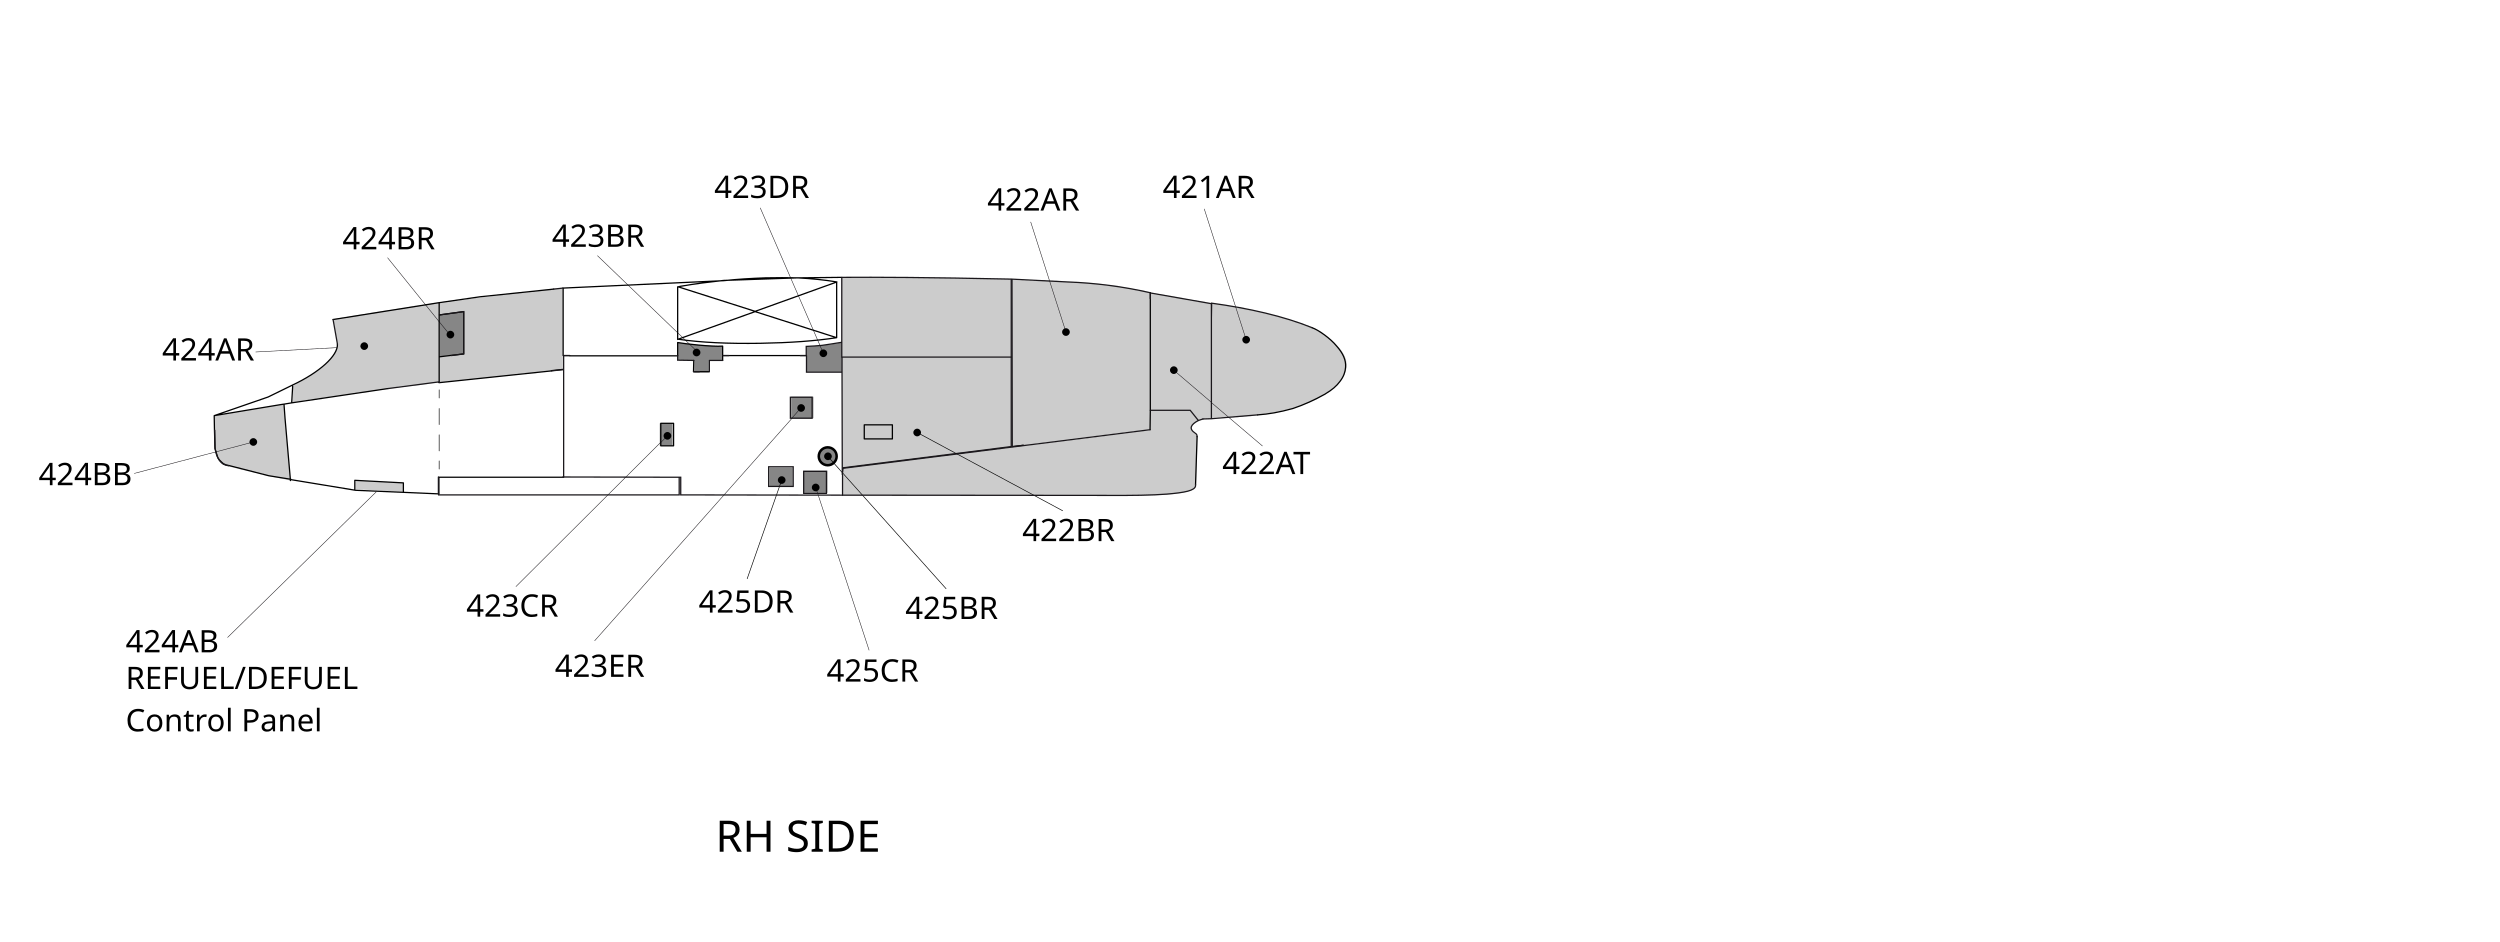
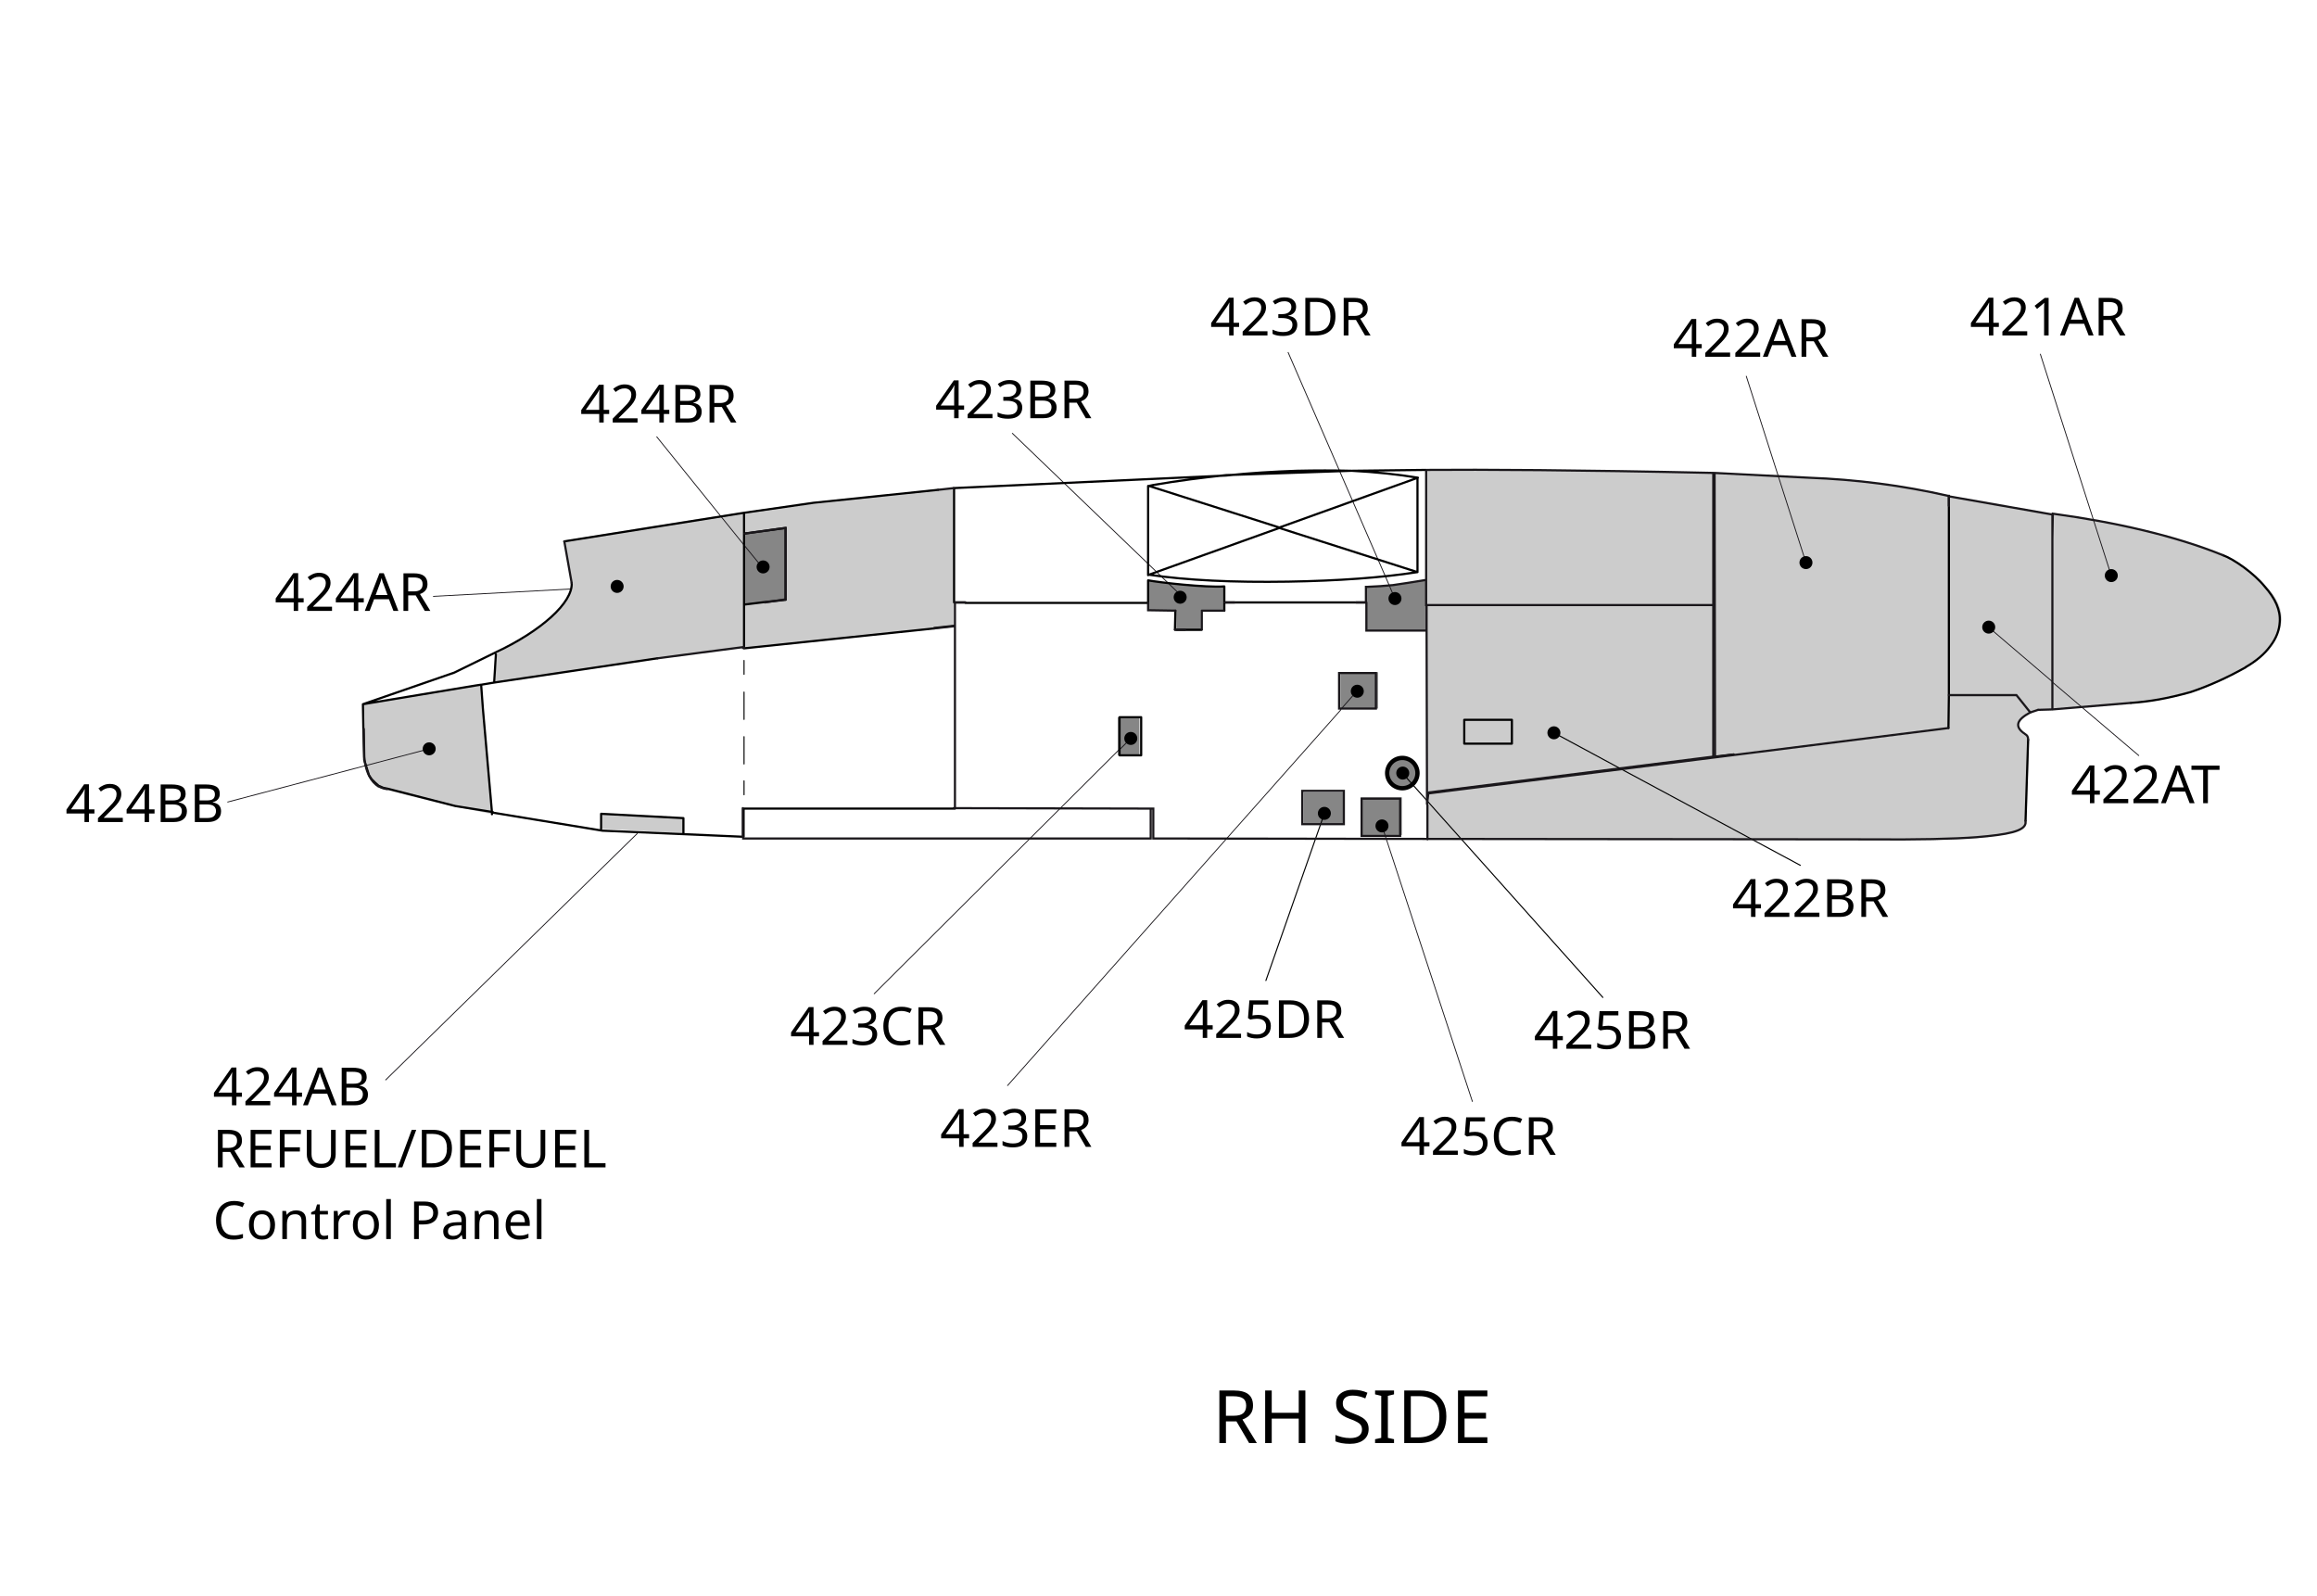
- <svg xmlns="http://www.w3.org/2000/svg" version="1.1" id="eng-rh-access" x="0px" y="0px" viewBox="0 0 978 368.5" style="enable-background:new 0 0 978 368.5;" xml:space="preserve">
-   <style type="text/css">
- 	.st0{fill-rule:evenodd;clip-rule:evenodd;fill:#868686;}
- 	.st1{fill-rule:evenodd;clip-rule:evenodd;fill:#CCCCCC;}
- 	.st2{fill:#868686;}
- 	.st3{fill:none;}
- 	.st4{fill:none;stroke:#1A171B;stroke-width:0.5;stroke-miterlimit:6.92;}
- 	.st5{font-family:'Tahoma';}
- 	.st6{font-size:12.135px;}
- 	.st7{fill:none;stroke:#1A171B;stroke-width:0.2;stroke-miterlimit:6.92;}
- 	.st8{fill:none;stroke:#000000;stroke-width:0.25;stroke-linecap:round;stroke-linejoin:round;stroke-miterlimit:3;}
- 	.st9{fill:none;stroke:#000000;stroke-width:0.5;stroke-linecap:round;stroke-linejoin:round;stroke-miterlimit:3;}
- 	.st10{fill:none;stroke:#1A171B;stroke-width:0.5;stroke-linecap:round;stroke-miterlimit:6.92;}
- 	.st11{font-family:'Tahoma-Bold';}
- 	.st12{font-size:17px;}
- 	.st13{fill-rule:evenodd;clip-rule:evenodd;}
- 	.st14{fill:none;stroke:#000000;stroke-miterlimit:10;}
- </style>
+ <svg xmlns="http://www.w3.org/2000/svg" version="1.1" id="eng-rh-access" x="0px" y="0px" width="535px" height="368.5px" viewBox="0 0 535 368.5" style="enable-background:new 0 0 535 368.5;" xml:space="preserve">
  <g id="clp-hintergrund">
-     <path class="st0" d="M269.7,134.6c4.9,0.5,9.2,0.8,13,0.8l-0.1,5.6h-5.3v4.7h-5.7v-4.8l-6.4-0.1l-0.1-6.8   C266.6,134.2,268.2,134.4,269.7,134.6l3.1,3L269.7,134.6z" />
-     <path class="st1" d="M323.3,138.6v-0.2" />
-     <path class="st0" d="M320.8,135.2c3.1-0.3,5.9-0.7,8.5-1.3l0.1,11.6h-14v-10C317.3,135.4,319.1,135.4,320.8,135.2" />
-     <path class="st1" d="M329.3,139.7v-31.2c21-0.1,43.1,0.1,66.3,0.6v30.6H329.3z M329.8,193.9v-10.6l120-15v-7.7h15.7l3.2,4   c-1.4,0.8-2.2,1.6-2.5,2.4c-0.3,0.9,0,1.8,1,2.6c0.8,0.3,1.2,0.8,1.3,1.3l-0.6,19c-0.3,1.8-4.1,3-11.4,3.6   c-5.2,0.4-13.5,0.6-25,0.5L329.8,193.9z M526.8,142.1c0.5,5-3.9,10-13.4,14.9c-9.4,4.1-22.6,6.2-39.4,6.5v-44.9   c15,2.1,28.1,5.2,39.4,9.5C521.9,132.9,526.4,137.6,526.8,142.1L526.8,142.1z" />
-     <path class="st1" d="M473.9,157.4v6.3c-2.2,0-3.2,0.1-3.2,0.1c0.1,0.1-0.6,0.2-2.1,0.6l-3.2-3.9h-15.3v-46l23.9,4.2L473.9,157.4    M374.2,177.5l-44.8,5.7v-43.4h66.2v35L374.2,177.5" />
-     <path class="st1" d="M436.6,111.9c4.5,0.7,9,1.5,13.5,2.5v46.1h-0.2v7.5l-53.9,6.8v-65.5l21.7,0.9   C424.1,110.4,430.3,111,436.6,111.9 M172,139.5l9.5-1.2v-16.5L172,123V139.5z M171.7,149.4l0.1-31.1l44.8-5.4l3.6-0.1v31.8   l-48.5,5.1L171.7,149.4L171.7,149.4z" />
-     <path class="st1" d="M131.7,136c0.1-0.5,0.2-0.9,0.3-1.4l-1.6-9.8l20.8-3.4c8.4-1.4,15.3-2.4,20.8-3.1v31.2h-0.1   c-17.1,2.1-36.3,4.8-57.6,7.9l0.4-6.5c5.4-3,9.4-5.5,11.9-7.6C129.1,140.9,130.9,138.5,131.7,136L131.7,136z M139,187.9l19,1v3.5   l-19-1V187.9z M83.8,162.6l27.2-4.5l2.6,29.9c-9.9-2-18-3.9-24.4-5.6c-3.3-0.8-5-3.6-5.3-8.4C83.9,174,83.8,162.6,83.8,162.6z" />
-     <path class="st0" d="M172,126.1l-0.1-3.1l9.6-1.1v16.5l-9.5,1.1V126.1z" />
-     <path class="st0" d="M309.5,155.2h8.7v8.4h-8.7V155.2z M258.1,165.6h5v8.8h-5V165.6z M301,182.9h9.1v7.3H301V182.9z M314.2,184.1   h9.5v8.7h-9.5V184.1z" />
-     <circle class="st2" cx="323.8" cy="178.5" r="3.5" />
+     <path style="fill-rule:evenodd;clip-rule:evenodd;fill:#868686;" d="M269.7,134.6c4.9,0.5,9.2,0.8,13,0.8l-0.1,5.6h-5.3v4.7h-5.7   v-4.8l-6.4-0.1l-0.1-6.8C266.6,134.2,268.2,134.4,269.7,134.6l3.1,3L269.7,134.6z" />
+     <path style="fill-rule:evenodd;clip-rule:evenodd;fill:#CCCCCC;" d="M323.3,138.6v-0.2" />
+     <path style="fill-rule:evenodd;clip-rule:evenodd;fill:#868686;" d="M320.8,135.2c3.1-0.3,5.9-0.7,8.5-1.3l0.1,11.6h-14v-10   C317.3,135.4,319.1,135.4,320.8,135.2" />
+     <path style="fill-rule:evenodd;clip-rule:evenodd;fill:#CCCCCC;" d="M329.3,139.7v-31.2c21-0.1,43.1,0.1,66.3,0.6v30.6H329.3z    M329.8,193.9v-10.6l120-15v-7.7h15.7l3.2,4c-1.4,0.8-2.2,1.6-2.5,2.4c-0.3,0.9,0,1.8,1,2.6c0.8,0.3,1.2,0.8,1.3,1.3l-0.6,19   c-0.3,1.8-4.1,3-11.4,3.6c-5.2,0.4-13.5,0.6-25,0.5L329.8,193.9z M526.8,142.1c0.5,5-3.9,10-13.4,14.9c-9.4,4.1-22.6,6.2-39.4,6.5   v-44.9c15,2.1,28.1,5.2,39.4,9.5C521.9,132.9,526.4,137.6,526.8,142.1L526.8,142.1z" />
+     <path style="fill-rule:evenodd;clip-rule:evenodd;fill:#CCCCCC;" d="M473.9,157.4v6.3c-2.2,0-3.2,0.1-3.2,0.1   c0.1,0.1-0.6,0.2-2.1,0.6l-3.2-3.9h-15.3v-46l23.9,4.2L473.9,157.4 M374.2,177.5l-44.8,5.7v-43.4h66.2v35L374.2,177.5" />
+     <path style="fill-rule:evenodd;clip-rule:evenodd;fill:#CCCCCC;" d="M436.6,111.9c4.5,0.7,9,1.5,13.5,2.5v46.1h-0.2v7.5l-53.9,6.8   v-65.5l21.7,0.9C424.1,110.4,430.3,111,436.6,111.9 M172,139.5l9.5-1.2v-16.5L172,123V139.5z M171.7,149.4l0.1-31.1l44.8-5.4   l3.6-0.1v31.8l-48.5,5.1L171.7,149.4L171.7,149.4z" />
+     <path style="fill-rule:evenodd;clip-rule:evenodd;fill:#CCCCCC;" d="M131.7,136c0.1-0.5,0.2-0.9,0.3-1.4l-1.6-9.8l20.8-3.4   c8.4-1.4,15.3-2.4,20.8-3.1v31.2h-0.1c-17.1,2.1-36.3,4.8-57.6,7.9l0.4-6.5c5.4-3,9.4-5.5,11.9-7.6   C129.1,140.9,130.9,138.5,131.7,136L131.7,136z M139,187.9l19,1v3.5l-19-1V187.9z M83.8,162.6l27.2-4.5l2.6,29.9   c-9.9-2-18-3.9-24.4-5.6c-3.3-0.8-5-3.6-5.3-8.4C83.9,174,83.8,162.6,83.8,162.6z" />
+     <path style="fill-rule:evenodd;clip-rule:evenodd;fill:#868686;" d="M172,126.1l-0.1-3.1l9.6-1.1v16.5l-9.5,1.1V126.1z" />
+     <path style="fill-rule:evenodd;clip-rule:evenodd;fill:#868686;" d="M309.5,155.2h8.7v8.4h-8.7V155.2z M258.1,165.6h5v8.8h-5V165.6   z M301,182.9h9.1v7.3H301V182.9z M314.2,184.1h9.5v8.7h-9.5V184.1z" />
+     <circle style="fill:#868686;" cx="323.8" cy="178.5" r="3.5" />
  </g>
  <g id="clp-423cr">
-     <path id="clp-423cr-hl" class="st3" d="M216.5,246.7H180c-2.5,0-4.5-2-4.5-4.5v-13c0-2.5,2-4.5,4.5-4.5h36.5c2.5,0,4.5,2,4.5,4.5   v13C221,244.6,219,246.7,216.5,246.7z M264.6,176.5h-7.3c-0.6,0-1.1-0.5-1.1-1.1v-11c0-0.6,0.5-1.1,1.1-1.1h7.3   c0.6,0,1.1,0.5,1.1,1.1v11C265.7,176.1,265.2,176.5,264.6,176.5z" />
+     <path id="clp-423cr-hl" style="fill:none;" d="M216.5,246.7H180c-2.5,0-4.5-2-4.5-4.5v-13c0-2.5,2-4.5,4.5-4.5h36.5   c2.5,0,4.5,2,4.5,4.5v13C221,244.6,219,246.7,216.5,246.7z M264.6,176.5h-7.3c-0.6,0-1.1-0.5-1.1-1.1v-11c0-0.6,0.5-1.1,1.1-1.1   h7.3c0.6,0,1.1,0.5,1.1,1.1v11C265.7,176.1,265.2,176.5,264.6,176.5z" />
  </g>
  <g id="clp-423er">
-     <path id="clp-423er-hl" class="st3" d="M252.1,270.6h-36.5c-2.5,0-4.5-2-4.5-4.5v-13c0-2.5,2-4.5,4.5-4.5h36.5c2.5,0,4.5,2,4.5,4.5   v13C256.6,268.6,254.6,270.6,252.1,270.6z M318.8,165.9H308c-0.6,0-1.1-0.5-1.1-1.1v-10.4c0-0.6,0.5-1.1,1.1-1.1h10.8   c0.6,0,1.1,0.5,1.1,1.1v10.4C319.9,165.4,319.4,165.9,318.8,165.9z" />
+     <path id="clp-423er-hl" style="fill:none;" d="M252.1,270.6h-36.5c-2.5,0-4.5-2-4.5-4.5v-13c0-2.5,2-4.5,4.5-4.5h36.5   c2.5,0,4.5,2,4.5,4.5v13C256.6,268.6,254.6,270.6,252.1,270.6z M318.8,165.9H308c-0.6,0-1.1-0.5-1.1-1.1v-10.4   c0-0.6,0.5-1.1,1.1-1.1h10.8c0.6,0,1.1,0.5,1.1,1.1v10.4C319.9,165.4,319.4,165.9,318.8,165.9z" />
  </g>
  <g id="clp-424br">
-     <path id="clp-424br-hl" class="st3" d="M170,103.7h-36.5c-2.5,0-4.5-2-4.5-4.5v-13c0-2.5,2-4.5,4.5-4.5H170c2.5,0,4.5,2,4.5,4.5v13   C174.5,101.6,172.5,103.7,170,103.7z M181.2,138.1l-9.2,1.4l-0.1-16.3l9.3-1.1V138.1z" />
+     <path id="clp-424br-hl" style="fill:none;" d="M170,103.7h-36.5c-2.5,0-4.5-2-4.5-4.5v-13c0-2.5,2-4.5,4.5-4.5H170   c2.5,0,4.5,2,4.5,4.5v13C174.5,101.6,172.5,103.7,170,103.7z M181.2,138.1l-9.2,1.4l-0.1-16.3l9.3-1.1V138.1z" />
  </g>
  <g id="clp-424ar">
-     <path id="clp-424ar-hl" class="st3" d="M99.5,147.9H62.9c-2.5,0-4.5-2-4.5-4.5v-13c0-2.5,2-4.5,4.5-4.5h36.5c2.5,0,4.5,2,4.5,4.5   v13C104,145.9,102,147.9,99.5,147.9z M171.7,149.4l-57.6,8l0.4-6.5l4.8-2.5l5.6-3.9l4.2-3.8l2.3-3.8l0.6-2.3l-1.7-9.7l41.5-6.5   L171.7,149.4L171.7,149.4z" />
+     <path id="clp-424ar-hl" style="fill:none;" d="M99.5,147.9H62.9c-2.5,0-4.5-2-4.5-4.5v-13c0-2.5,2-4.5,4.5-4.5h36.5   c2.5,0,4.5,2,4.5,4.5v13C104,145.9,102,147.9,99.5,147.9z M171.7,149.4l-57.6,8l0.4-6.5l4.8-2.5l5.6-3.9l4.2-3.8l2.3-3.8l0.6-2.3   l-1.7-9.7l41.5-6.5L171.7,149.4L171.7,149.4z" />
  </g>
  <g id="clp-423br">
-     <path id="clp-423br-hl" class="st3" d="M251.5,102.7H215c-2.5,0-4.5-2-4.5-4.5v-13c0-2.5,2-4.5,4.5-4.5h36.5c2.5,0,4.5,2,4.5,4.5   v13C255.9,100.6,253.9,102.7,251.5,102.7z M269.9,134.9c-1.5-0.2-3.1-0.4-4.7-0.6v6.5l6.4,0.1l-0.1,4.5h6.1v-4.5h5.2v-5.2   C279.1,135.6,274.7,135.4,269.9,134.9z" />
+     <path id="clp-423br-hl" style="fill:none;" d="M251.5,102.7H215c-2.5,0-4.5-2-4.5-4.5v-13c0-2.5,2-4.5,4.5-4.5h36.5   c2.5,0,4.5,2,4.5,4.5v13C255.9,100.6,253.9,102.7,251.5,102.7z M269.9,134.9c-1.5-0.2-3.1-0.4-4.7-0.6v6.5l6.4,0.1l-0.1,4.5h6.1   v-4.5h5.2v-5.2C279.1,135.6,274.7,135.4,269.9,134.9z" />
  </g>
  <g id="clp-423dr">
-     <path id="clp-423dr-hl" class="st3" d="M315,84.4h-36.5c-2.5,0-4.5-2-4.5-4.5v-13c0-2.5,2-4.5,4.5-4.5H315c2.5,0,4.5,2,4.5,4.5v13   C319.5,82.4,317.4,84.4,315,84.4z M329.3,133.9c-2.7,0.6-5.5,1-8.6,1.3c-1.7,0.2-3.5,0.3-5.3,0.3v10h14L329.3,133.9z" />
+     <path id="clp-423dr-hl" style="fill:none;" d="M315,84.4h-36.5c-2.5,0-4.5-2-4.5-4.5v-13c0-2.5,2-4.5,4.5-4.5H315   c2.5,0,4.5,2,4.5,4.5v13C319.5,82.4,317.4,84.4,315,84.4z M329.3,133.9c-2.7,0.6-5.5,1-8.6,1.3c-1.7,0.2-3.5,0.3-5.3,0.3v10h14   L329.3,133.9z" />
  </g>
  <g id="clp-425dr">
-     <path id="clp-425dr-hl" class="st3" d="M309.3,246.7h-36.5c-2.5,0-4.5-2-4.5-4.5v-13c0-2.5,2-4.5,4.5-4.5h36.5c2.5,0,4.5,2,4.5,4.5   v13C313.8,244.6,311.8,246.7,309.3,246.7z M300.7,182.6h9.7v7.9h-9.7V182.6z" />
+     <path id="clp-425dr-hl" style="fill:none;" d="M309.3,246.7h-36.5c-2.5,0-4.5-2-4.5-4.5v-13c0-2.5,2-4.5,4.5-4.5h36.5   c2.5,0,4.5,2,4.5,4.5v13C313.8,244.6,311.8,246.7,309.3,246.7z M300.7,182.6h9.7v7.9h-9.7V182.6z" />
  </g>
  <g id="clp-425cr">
-     <path id="clp-425cr-hl" class="st3" d="M359.2,273.4h-36.5c-2.5,0-4.5-2-4.5-4.5v-13c0-2.5,2-4.5,4.5-4.5h36.5c2.5,0,4.5,2,4.5,4.5   v13C363.7,271.2,361.7,273.4,359.2,273.4z M314.4,184.4h8.9v8.6h-8.9V184.4z" />
+     <path id="clp-425cr-hl" style="fill:none;" d="M359.2,273.4h-36.5c-2.5,0-4.5-2-4.5-4.5v-13c0-2.5,2-4.5,4.5-4.5h36.5   c2.5,0,4.5,2,4.5,4.5v13C363.7,271.2,361.7,273.4,359.2,273.4z M314.4,184.4h8.9v8.6h-8.9V184.4z" />
  </g>
  <g id="clp-424bb">
-     <path id="clp-424bb-hl" class="st3" d="M50.9,196.1H14.4c-2.5,0-4.5-2-4.5-4.5v-13c0-2.5,2-4.5,4.5-4.5h36.5c2.5,0,4.5,2,4.5,4.5   v13C55.4,194.1,53.4,196.1,50.9,196.1z M113.7,187.6l-8.7-1.4l-10.3-2.7l-7.3-1.9l-2.2-2.5l-1-3.6l-0.4-12.9l27.2-4.5L113.7,187.6   L113.7,187.6z" />
+     <path id="clp-424bb-hl" style="fill:none;" d="M50.9,196.1H14.4c-2.5,0-4.5-2-4.5-4.5v-13c0-2.5,2-4.5,4.5-4.5h36.5   c2.5,0,4.5,2,4.5,4.5v13C55.4,194.1,53.4,196.1,50.9,196.1z M113.7,187.6l-8.7-1.4l-10.3-2.7l-7.3-1.9l-2.2-2.5l-1-3.6l-0.4-12.9   l27.2-4.5L113.7,187.6L113.7,187.6z" />
  </g>
  <g id="clp-422br">
-     <path id="clp-422br-hl" class="st3" d="M436.4,218.7h-36.5c-2.5,0-4.5-2-4.5-4.5v-13c0-2.5,2-4.5,4.5-4.5h36.5c2.5,0,4.5,2,4.5,4.5   v13C440.8,216.7,438.8,218.7,436.4,218.7z M395.6,139.7h-66.3v43.4l44.9-5.6l21.4-2.8L395.6,139.7L395.6,139.7z" />
+     <path id="clp-422br-hl" style="fill:none;" d="M436.4,218.7h-36.5c-2.5,0-4.5-2-4.5-4.5v-13c0-2.5,2-4.5,4.5-4.5h36.5   c2.5,0,4.5,2,4.5,4.5v13C440.8,216.7,438.8,218.7,436.4,218.7z M395.6,139.7h-66.3v43.4l44.9-5.6l21.4-2.8L395.6,139.7L395.6,139.7   z" />
  </g>
  <g id="clp-422ct">
-     <path id="clp-422ct-hl" class="st3" d="M329.3,139.7v-31.2c21-0.1,43.1,0.1,66.3,0.6v30.6H329.3z" />
+     <path id="clp-422ct-hl" style="fill:none;" d="M329.3,139.7v-31.2c21-0.1,43.1,0.1,66.3,0.6v30.6H329.3z" />
  </g>
  <g id="clp-422ar">
-     <path id="clp-422ar-hl" class="st3" d="M421.5,88.5H385c-2.5,0-4.5-2-4.5-4.5V71c0-2.5,2-4.5,4.5-4.5h36.5c2.5,0,4.5,2,4.5,4.5v13   C425.9,86.5,423.9,88.5,421.5,88.5z M436.6,111.9l-18.6,17L436.6,111.9c4.5,0.7,9,1.5,13.5,2.5v46.1h-0.2v7.5l-53.9,6.8v-65.5   l21.7,0.9C424.1,110.4,430.3,111,436.6,111.9z" />
+     <path id="clp-422ar-hl" style="fill:none;" d="M421.5,88.5H385c-2.5,0-4.5-2-4.5-4.5V71c0-2.5,2-4.5,4.5-4.5h36.5   c2.5,0,4.5,2,4.5,4.5v13C425.9,86.5,423.9,88.5,421.5,88.5z M436.6,111.9l-18.6,17L436.6,111.9c4.5,0.7,9,1.5,13.5,2.5v46.1h-0.2   v7.5l-53.9,6.8v-65.5l21.7,0.9C424.1,110.4,430.3,111,436.6,111.9z" />
  </g>
  <g id="clp-422at">
-     <path id="clp-422at-hl" class="st3" d="M513.2,191.9h-36.6c-2.5,0-4.5-2-4.5-4.5v-13c0-2.5,2-4.5,4.5-4.5h36.5c2.5,0,4.5,2,4.5,4.5   v13C517.7,189.9,515.6,191.9,513.2,191.9L513.2,191.9z M473.9,157.4v-38.7l-23.9-4.2v46h15.3l3.2,3.9c1.6-0.3,2.3-0.5,2.1-0.6   c0-0.1,1.1-0.1,3.2-0.1L473.9,157.4L473.9,157.4z" />
+     <path id="clp-422at-hl" style="fill:none;" d="M513.2,191.9h-36.6c-2.5,0-4.5-2-4.5-4.5v-13c0-2.5,2-4.5,4.5-4.5h36.5   c2.5,0,4.5,2,4.5,4.5v13C517.7,189.9,515.6,191.9,513.2,191.9L513.2,191.9z M473.9,157.4v-38.7l-23.9-4.2v46h15.3l3.2,3.9   c1.6-0.3,2.3-0.5,2.1-0.6c0-0.1,1.1-0.1,3.2-0.1L473.9,157.4L473.9,157.4z" />
  </g>
  <g id="clp-424at">
-     <path id="clp-424at-hl" class="st3" d="M172,139.5l9.5-1.2v-16.5L172,123V139.5z M171.7,149.4l0.1-31.1l44.8-5.4l3.6-0.1v31.8   l-48.5,5.1L171.7,149.4L171.7,149.4z" />
+     <path id="clp-424at-hl" style="fill:none;" d="M172,139.5l9.5-1.2v-16.5L172,123V139.5z M171.7,149.4l0.1-31.1l44.8-5.4l3.6-0.1   v31.8l-48.5,5.1L171.7,149.4L171.7,149.4z" />
  </g>
  <g id="clp-421ar">
-     <path id="clp-421ar-hl" class="st3" d="M489.6,84.4h-36.5c-2.5,0-4.5-2-4.5-4.5v-13c0-2.5,2-4.5,4.5-4.5h36.5c2.5,0,4.5,2,4.5,4.5   v13C494,82.4,492,84.4,489.6,84.4z M526.8,142.1c0.5,5-3.9,10-13.4,14.9c-9.4,4.1-22.6,6.2-39.4,6.5v-44.9   c15,2.1,28.1,5.2,39.4,9.5C521.9,132.9,526.4,137.6,526.8,142.1z" />
+     <path id="clp-421ar-hl" style="fill:none;" d="M489.6,84.4h-36.5c-2.5,0-4.5-2-4.5-4.5v-13c0-2.5,2-4.5,4.5-4.5h36.5   c2.5,0,4.5,2,4.5,4.5v13C494,82.4,492,84.4,489.6,84.4z M526.8,142.1c0.5,5-3.9,10-13.4,14.9c-9.4,4.1-22.6,6.2-39.4,6.5v-44.9   c15,2.1,28.1,5.2,39.4,9.5C521.9,132.9,526.4,137.6,526.8,142.1z" />
  </g>
  <g id="clp-424ab">
-     <path id="clp-424ab-hl" class="st3" d="M137.5,251.5H89V243c0-2.5-2-4.5-4.5-4.5H48c-2.5,0-4.5,2-4.5,4.5v44c0,2.5,2,4.5,4.5,4.5   h89.5c2.5,0,4.5-2,4.5-4.5v-31C142,253.6,140,251.5,137.5,251.5z M158.9,195.4l-21.4-1.2c-0.6,0-1-0.5-1-1.1l0.2-5.9   c0-0.6,0.5-1,1.1-1l21.3,1.2c0.6,0,1,0.5,1,1.1l-0.1,5.9C160,194.9,159.5,195.4,158.9,195.4z" />
+     <path id="clp-424ab-hl" style="fill:none;" d="M137.5,251.5H89V243c0-2.5-2-4.5-4.5-4.5H48c-2.5,0-4.5,2-4.5,4.5v44   c0,2.5,2,4.5,4.5,4.5h89.5c2.5,0,4.5-2,4.5-4.5v-31C142,253.6,140,251.5,137.5,251.5z M158.9,195.4l-21.4-1.2c-0.6,0-1-0.5-1-1.1   l0.2-5.9c0-0.6,0.5-1,1.1-1l21.3,1.2c0.6,0,1,0.5,1,1.1l-0.1,5.9C160,194.9,159.5,195.4,158.9,195.4z" />
  </g>
  <g id="clp-422ab">
-     <path id="clp-422ab-hl" class="st3" d="M329.8,193.9v-10.6l120-15v-7.7h15.7l3.2,4c-1.4,0.8-2.2,1.6-2.5,2.4c-0.3,0.9,0,1.8,1,2.6   c0.8,0.3,1.2,0.8,1.3,1.3l-0.6,19c-0.3,1.8-4.1,3-11.4,3.6c-5.2,0.4-13.5,0.6-25,0.5L329.8,193.9z" />
+     <path id="clp-422ab-hl" style="fill:none;" d="M329.8,193.9v-10.6l120-15v-7.7h15.7l3.2,4c-1.4,0.8-2.2,1.6-2.5,2.4   c-0.3,0.9,0,1.8,1,2.6c0.8,0.3,1.2,0.8,1.3,1.3l-0.6,19c-0.3,1.8-4.1,3-11.4,3.6c-5.2,0.4-13.5,0.6-25,0.5L329.8,193.9z" />
  </g>
  <g id="clp-425br">
-     <path id="clp-425br-hl" class="st3" d="M389.8,248.6h-36.5c-2.5,0-4.5-2-4.5-4.5v-13c0-2.5,2-4.5,4.5-4.5h36.5c2.5,0,4.5,2,4.5,4.5   v13C394.3,246.6,392.3,248.6,389.8,248.6z M327.4,178.5c0,1.9-1.6,3.5-3.5,3.5c-1.9,0-3.5-1.6-3.5-3.5s1.6-3.5,3.5-3.5   C325.8,175,327.4,176.6,327.4,178.5z" />
+     <path id="clp-425br-hl" style="fill:none;" d="M389.8,248.6h-36.5c-2.5,0-4.5-2-4.5-4.5v-13c0-2.5,2-4.5,4.5-4.5h36.5   c2.5,0,4.5,2,4.5,4.5v13C394.3,246.6,392.3,248.6,389.8,248.6z M327.4,178.5c0,1.9-1.6,3.5-3.5,3.5s-3.5-1.6-3.5-3.5   s1.6-3.5,3.5-3.5S327.4,176.6,327.4,178.5z" />
  </g>
  <g id="clp-system">
-     <path class="st4" d="M395.6,109.2v65.5l-65.9,8.3" />
-     <text transform="matrix(1 0 0 1 454.835 77.451)" class="st5 st6">421AR</text>
-     <path class="st7" d="M473.9,157.4l-13.7-11.7l-1-0.9 M493.9,174.5l-20-17" />
-     <text transform="matrix(1 0 0 1 478.159 185.451)" class="st5 st6">422AT</text>
-     <path class="st7" d="M403.2,86.8l13.8,43.1 M471.1,81.7l16.4,51.2" />
-     <text transform="matrix(1 0 0 1 386.23 82.379)" class="st5 st6">422AR</text>
-     <path class="st7" d="M269.7,134.6l3.1,3 M269.7,134.6l-36-34.6" />
-     <text transform="matrix(1 0 0 1 215.91 96.551)" class="st5 st6">423BR</text>
-     <path class="st7" d="M320.8,135.2l-23.4-53.9 M321.6,137l0.5,1.2 M320.8,135.2l0.8,1.9" />
-     <text transform="matrix(1 0 0 1 279.409 77.451)" class="st5 st6">423DR</text>
-     <path class="st7" d="M319.5,191.9l-0.4-1.2 M319.5,191.9l20.5,62.5" />
-     <text transform="matrix(1 0 0 1 323.359 266.65)" class="st5 st6">425CR</text>
-     <path class="st8" d="M374.2,177.5l41.5,22.3 M374.2,177.5l-15.4-8.3" />
-     <text transform="matrix(1 0 0 1 399.909 211.701)" class="st5 st6">422BR</text>
-     <path class="st7" d="M131.7,136l-31.7,1.7 M141.1,135.5l1.4-0.1" />
-     <text transform="matrix(1 0 0 1 63.41 141.051)" class="st5 st6">424AR</text>
-     <path class="st7" d="M89,249.4l58.2-57" />
-     <text transform="matrix(1 0 0 1 49.15 255.205)" class="st5 st6">424AB</text>
-     <text transform="matrix(1 0 0 1 49.15 269.547)" class="st5 st6">REFUEL/DEFUEL</text>
-     <text transform="matrix(1 0 0 1 49.15 286.095)" class="st5 st6">Control Panel</text>
-     <path class="st7" d="M99.1,172.9l-46.6,12.3" />
-     <text transform="matrix(1 0 0 1 15.1 189.8)" class="st5 st6">424BB</text>
-     <path class="st8" d="M323.8,178.5l46.3,51.8" />
-     <text transform="matrix(1 0 0 1 354.159 242.15)" class="st5 st6">425BR</text>
-     <path class="st7" d="M312.5,160.6l0.9-1 M309.5,163.9l2.9-3.3 M232.6,250.7l77-86.8" />
-     <text transform="matrix(1 0 0 1 217.06 264.801)" class="st5 st6">423ER</text>
-     <path class="st8" d="M305.6,188.4l0.2-0.6 M305.6,188.4l-13.3,38" />
-     <text transform="matrix(1 0 0 1 273.31 239.65)" class="st5 st6">425DR</text>
-     <path class="st7" d="M260.1,171.5l1-1 M258.5,173.1l1.6-1.6 M201.8,229.5l56.7-56.5" />
-     <text transform="matrix(1 0 0 1 182.41 241.251)" class="st5 st6">423CR</text>
-     <path class="st7" d="M172,126.1l-20.4-25.3 M175.9,131l0.9,1.1 M172,126.1l4,4.9" />
-     <text transform="matrix(1 0 0 1 133.958 97.551)" class="st5 st6">424BR</text>
-     <path class="st9" d="M171.8,118.4l16-2.3l28.8-3 M220.2,112.7l62.9-2.9c5.5-0.6,10.9-0.9,16.3-1.1c4.5-0.1,8.7-0.1,12.7,0l17.2-0.2    M513.3,128.2c2.5,0.9,7.2,4.2,9.6,7.2c2.5,2.8,3.7,5.5,3.5,8.2c-0.1,1.9-0.8,3.8-2.2,5.6c-1.3,1.8-3.2,3.4-5.6,4.8   c0,0-0.1,0-0.1,0.1c-4.3,2.4-8.5,4.3-12.7,5.7c-5.4,1.5-9.5,2.2-13.8,2.5 M468.3,170.8l-0.6,18.7 M171.5,193.2l-13.7-0.6l-18.7-0.8   l-25.5-4.2v0.4 M171.8,118.4v4.8h0.1l9.5-1.3v16.6l-4.7,0.5l-4.9,0.6v10.1l43.9-4.6 M220.3,144.5l-4.6,0.5 M157.8,192.6v-3.7l-19-1   v3.5 M151.8,152l-37.7,5.6l-3,0.5l0.4,5.5l2.1,24 M171.8,118.4l-41.5,6.6 M171.8,123.2v16.4 M111,158.1l-1.3,0.2l-25.9,4.3l0.1,5.7   l0.2,7.2l1.1,3.5l0.6,0.9l0.8,0.8l0.9,0.8h0.1l0.9,0.4l1,0.2l15.6,4l8.7,1.4 M114.3,150.7c10.7-5,18-11.6,17.7-16.1 M114.1,157.6   l0.4-6.5 M83.8,162.6l21.1-7.3l9.4-4.6 M171.5,193.2h0.2v-6.5h48.5v-0.1 M220.5,139.1h-0.2v-26.4 M312.1,108.7l-29,1   c-5.5,0.6-11.2,1.3-16.9,2.3l-0.9,0.2l30.1,9.6l32-11.5C322.6,109.5,317.6,109,312.1,108.7L312.1,108.7z M313.1,139.1h2.3    M295.4,121.9l31.9,10.2v-21.8 M295.4,121.9l-30.1,10.8c8.8,1.3,19.5,1.8,32.1,1.6c11.6-0.2,21.5-0.9,29.9-2.2 M450,154.9v-40.4    M338.1,171.7h11v-5.5h-11V171.7z M265.1,112.2l0.2,0.1L265.1,112.2z M282.7,137.9v-2.5c-4.3,0.3-14.9-0.9-17.6-1.4v5.2h-42.2    M265.3,132.7l-0.2,0.1v-20.5 M282.7,139.1v-1.2 M282.7,139.1h30.4 M282.7,141v-1.9 M220.5,139.1h2.4 M220.5,186.7h-0.2    M277.4,145.4h-6.1v-0.1l0.1-4.3 M263.5,174.4v-8.8h-5v8.8H263.5z M450,154.9v5.7l-0.1,7.5 M400.3,174.2l-4.3,0.5" />
-     <path class="st10" d="M216.6,113.1l3.6-0.4 M395.9,109.2l21.7,1.1c11,0.4,21.8,1.8,32.3,4.2h0.1v0.1l23.9,4.2v5.6l0.1-5.8   c14.6,2,28.2,5.1,39.3,9.6 M329.3,108.6c0.1-0.1,0.2-0.1,0.3-0.1c12.4-0.1,34.5,0,66.3,0.7 M467.7,189.5v0.6   c-0.3,1.8-4,2.6-11.3,3.2c-5.2,0.4-13.5,0.6-25,0.5l-101.8-0.1l-63.3-0.1v-6.9h-0.6v6.9h-94.1v-0.4 M171.9,123.2l9.5-1.3v16.5h-0.1   l-4.7,0.7 M215.7,145.1l4.6-0.5 M132,134.6l-1.7-9.6 M171.8,149.4l-0.1,0.2h0.1 M171.7,149.4c-6.3,0.8-13,1.7-19.9,2.6 M87.4,181.6   c-1.7-1.1-2.8-3.1-3.2-6c-0.1-0.5-0.1-1-0.1-1.6l-0.1-5.7 M89.4,182.2c-0.7-0.1-1.4-0.3-1.9-0.6 M220.3,186.6h0.2v-47.5    M171.5,186.6v6.6 M315.4,139.1v-3.6h0.3c2.1-0.1,4-0.2,5.9-0.4c0.7-0.1,6.1-0.9,7.7-1.2 M329.3,108.6v31.1h66.3 M315.4,139.1h-2.3    M317.7,163.6v-8.2h-8.5v8.2H317.7z M300.7,182.6v7.7h9.6v-7.7H300.7z M314.4,184.4v8.6h8.9v-8.6H314.4z M329.4,139.7v5.9l0.1,40.2   l0.3-2.6l120.1-15.1 M329.4,145.6h-13.9v-6.5 M265.1,139.1v1.8l6.3,0.1 M282.7,141h-5.2 M285.1,139.1h-2.3 M222.9,139.1h-2.4    M220.5,186.6l45.1,0.1 M277.5,141v4.4 M273.6,145.4h-2.3 M329.6,185.9v7.9 M450,114.6v2.2 M473.9,163.7v-39.3 M450,160.5h15.6   l3.2,4 M400.3,174.2l-4.3,0.6v-0.1l-0.1-65.5" />
-     <path class="st8" d="M171.8,155.7v-3.2 M171.8,176.4v-6.3 M171.8,183.5v-3.2 M171.8,166.1v-6.3" />
-     <path class="st10" d="M492,162.3l-18.1,1.5 M473.9,163.8l-3.3,0.1" />
-     <text transform="matrix(1 0 0 1 279.9 333.2)" class="st11 st12">RH SIDE</text>
-     <circle class="st13" cx="99.1" cy="172.9" r="1.5" />
-     <circle class="st13" cx="142.5" cy="135.4" r="1.5" />
-     <circle class="st13" cx="176.2" cy="130.9" r="1.5" />
-     <circle class="st13" cx="272.5" cy="137.9" r="1.5" />
-     <circle class="st13" cx="322.1" cy="138.2" r="1.5" />
-     <circle class="st13" cx="313.4" cy="159.6" r="1.5" />
-     <circle class="st13" cx="261.1" cy="170.5" r="1.5" />
-     <circle class="st13" cx="305.8" cy="187.8" r="1.5" />
-     <circle class="st13" cx="319.1" cy="190.7" r="1.5" />
-     <circle class="st13" cx="358.8" cy="169.2" r="1.5" />
-     <circle class="st13" cx="323.9" cy="178.5" r="1.5" />
-     <circle class="st13" cx="417" cy="129.9" r="1.5" />
-     <circle class="st13" cx="459.2" cy="144.8" r="1.5" />
-     <circle class="st13" cx="487.5" cy="132.9" r="1.5" />
-     <path class="st10" d="M470.6,163.9l-1.8,0.6 M468.3,170.8c0-0.7-0.2-1-0.7-1.3c-2.7-1.8-1.8-3.4,1.2-5" />
-     <circle class="st14" cx="323.8" cy="178.5" r="3.5" />
+     <path style="fill:none;stroke:#1A171B;stroke-width:0.5;stroke-miterlimit:6.92;" d="M395.6,109.2v65.5l-65.9,8.3" />
+     <text transform="matrix(1 0 0 1 454.835 77.451)" style="font-family:'Tahoma'; font-size:12.135px;">421AR</text>
+     <path style="fill:none;stroke:#1A171B;stroke-width:0.2;stroke-miterlimit:6.92;" d="M473.9,157.4l-13.7-11.7l-1-0.9 M493.9,174.5   l-20-17" />
+     <text transform="matrix(1 0 0 1 478.159 185.451)" style="font-family:'Tahoma'; font-size:12.135px;">422AT</text>
+     <path style="fill:none;stroke:#1A171B;stroke-width:0.2;stroke-miterlimit:6.92;" d="M403.2,86.8l13.8,43.1 M471.1,81.7l16.4,51.2" />
+     <text transform="matrix(1 0 0 1 386.23 82.379)" style="font-family:'Tahoma'; font-size:12.135px;">422AR</text>
+     <path style="fill:none;stroke:#1A171B;stroke-width:0.2;stroke-miterlimit:6.92;" d="M269.7,134.6l3.1,3 M269.7,134.6l-36-34.6" />
+     <text transform="matrix(1 0 0 1 215.91 96.551)" style="font-family:'Tahoma'; font-size:12.135px;">423BR</text>
+     <path style="fill:none;stroke:#1A171B;stroke-width:0.2;stroke-miterlimit:6.92;" d="M320.8,135.2l-23.4-53.9 M321.6,137l0.5,1.2    M320.8,135.2l0.8,1.9" />
+     <text transform="matrix(1 0 0 1 279.409 77.451)" style="font-family:'Tahoma'; font-size:12.135px;">423DR</text>
+     <path style="fill:none;stroke:#1A171B;stroke-width:0.2;stroke-miterlimit:6.92;" d="M319.5,191.9l-0.4-1.2 M319.5,191.9l20.5,62.5   " />
+     <text transform="matrix(1 0 0 1 323.359 266.65)" style="font-family:'Tahoma'; font-size:12.135px;">425CR</text>
+     <path style="fill:none;stroke:#000000;stroke-width:0.25;stroke-linecap:round;stroke-linejoin:round;stroke-miterlimit:3;" d="   M374.2,177.5l41.5,22.3 M374.2,177.5l-15.4-8.3" />
+     <text transform="matrix(1 0 0 1 399.909 211.701)" style="font-family:'Tahoma'; font-size:12.135px;">422BR</text>
+     <path style="fill:none;stroke:#1A171B;stroke-width:0.2;stroke-miterlimit:6.92;" d="M131.7,136l-31.7,1.7 M141.1,135.5l1.4-0.1" />
+     <text transform="matrix(1 0 0 1 63.41 141.051)" style="font-family:'Tahoma'; font-size:12.135px;">424AR</text>
+     <path style="fill:none;stroke:#1A171B;stroke-width:0.2;stroke-miterlimit:6.92;" d="M89,249.4l58.2-57" />
+     <text transform="matrix(1 0 0 1 49.15 255.205)" style="font-family:'Tahoma'; font-size:12.135px;">424AB</text>
+     <text transform="matrix(1 0 0 1 49.15 269.547)" style="font-family:'Tahoma'; font-size:12.135px;">REFUEL/DEFUEL</text>
+     <text transform="matrix(1 0 0 1 49.15 286.095)" style="font-family:'Tahoma'; font-size:12.135px;">Control Panel</text>
+     <path style="fill:none;stroke:#1A171B;stroke-width:0.2;stroke-miterlimit:6.92;" d="M99.1,172.9l-46.6,12.3" />
+     <text transform="matrix(1 0 0 1 15.1 189.8)" style="font-family:'Tahoma'; font-size:12.135px;">424BB</text>
+     <path style="fill:none;stroke:#000000;stroke-width:0.25;stroke-linecap:round;stroke-linejoin:round;stroke-miterlimit:3;" d="   M323.8,178.5l46.3,51.8" />
+     <text transform="matrix(1 0 0 1 354.159 242.15)" style="font-family:'Tahoma'; font-size:12.135px;">425BR</text>
+     <path style="fill:none;stroke:#1A171B;stroke-width:0.2;stroke-miterlimit:6.92;" d="M312.5,160.6l0.9-1 M309.5,163.9l2.9-3.3    M232.6,250.7l77-86.8" />
+     <text transform="matrix(1 0 0 1 217.06 264.801)" style="font-family:'Tahoma'; font-size:12.135px;">423ER</text>
+     <path style="fill:none;stroke:#000000;stroke-width:0.25;stroke-linecap:round;stroke-linejoin:round;stroke-miterlimit:3;" d="   M305.6,188.4l0.2-0.6 M305.6,188.4l-13.3,38" />
+     <text transform="matrix(1 0 0 1 273.31 239.65)" style="font-family:'Tahoma'; font-size:12.135px;">425DR</text>
+     <path style="fill:none;stroke:#1A171B;stroke-width:0.2;stroke-miterlimit:6.92;" d="M260.1,171.5l1-1 M258.5,173.1l1.6-1.6    M201.8,229.5l56.7-56.5" />
+     <text transform="matrix(1 0 0 1 182.41 241.251)" style="font-family:'Tahoma'; font-size:12.135px;">423CR</text>
+     <path style="fill:none;stroke:#1A171B;stroke-width:0.2;stroke-miterlimit:6.92;" d="M172,126.1l-20.4-25.3 M175.9,131l0.9,1.1    M172,126.1l4,4.9" />
+     <text transform="matrix(1 0 0 1 133.958 97.551)" style="font-family:'Tahoma'; font-size:12.135px;">424BR</text>
+     <path style="fill:none;stroke:#000000;stroke-width:0.5;stroke-linecap:round;stroke-linejoin:round;stroke-miterlimit:3;" d="   M171.8,118.4l16-2.3l28.8-3 M220.2,112.7l62.9-2.9c5.5-0.6,10.9-0.9,16.3-1.1c4.5-0.1,8.7-0.1,12.7,0l17.2-0.2 M513.3,128.2   c2.5,0.9,7.2,4.2,9.6,7.2c2.5,2.8,3.7,5.5,3.5,8.2c-0.1,1.9-0.8,3.8-2.2,5.6c-1.3,1.8-3.2,3.4-5.6,4.8c0,0-0.1,0-0.1,0.1   c-4.3,2.4-8.5,4.3-12.7,5.7c-5.4,1.5-9.5,2.2-13.8,2.5 M468.3,170.8l-0.6,18.7 M171.5,193.2l-13.7-0.6l-18.7-0.8l-25.5-4.2v0.4    M171.8,118.4v4.8h0.1l9.5-1.3v16.6l-4.7,0.5l-4.9,0.6v10.1l43.9-4.6 M220.3,144.5l-4.6,0.5 M157.8,192.6v-3.7l-19-1v3.5    M151.8,152l-37.7,5.6l-3,0.5l0.4,5.5l2.1,24 M171.8,118.4l-41.5,6.6 M171.8,123.2v16.4 M111,158.1l-1.3,0.2l-25.9,4.3l0.1,5.7   l0.2,7.2l1.1,3.5l0.6,0.9l0.8,0.8l0.9,0.8h0.1l0.9,0.4l1,0.2l15.6,4l8.7,1.4 M114.3,150.7c10.7-5,18-11.6,17.7-16.1 M114.1,157.6   l0.4-6.5 M83.8,162.6l21.1-7.3l9.4-4.6 M171.5,193.2h0.2v-6.5h48.5v-0.1 M220.5,139.1h-0.2v-26.4 M312.1,108.7l-29,1   c-5.5,0.6-11.2,1.3-16.9,2.3l-0.9,0.2l30.1,9.6l32-11.5C322.6,109.5,317.6,109,312.1,108.7L312.1,108.7z M313.1,139.1h2.3    M295.4,121.9l31.9,10.2v-21.8 M295.4,121.9l-30.1,10.8c8.8,1.3,19.5,1.8,32.1,1.6c11.6-0.2,21.5-0.9,29.9-2.2 M450,154.9v-40.4    M338.1,171.7h11v-5.5h-11V171.7z M265.1,112.2l0.2,0.1L265.1,112.2z M282.7,137.9v-2.5c-4.3,0.3-14.9-0.9-17.6-1.4v5.2h-42.2    M265.3,132.7l-0.2,0.1v-20.5 M282.7,139.1v-1.2 M282.7,139.1h30.4 M282.7,141v-1.9 M220.5,139.1h2.4 M220.5,186.7h-0.2    M277.4,145.4h-6.1v-0.1l0.1-4.3 M263.5,174.4v-8.8h-5v8.8H263.5z M450,154.9v5.7l-0.1,7.5 M400.3,174.2l-4.3,0.5" />
+     <path style="fill:none;stroke:#1A171B;stroke-width:0.5;stroke-linecap:round;stroke-miterlimit:6.92;" d="M216.6,113.1l3.6-0.4    M395.9,109.2l21.7,1.1c11,0.4,21.8,1.8,32.3,4.2h0.1v0.1l23.9,4.2v5.6l0.1-5.8c14.6,2,28.2,5.1,39.3,9.6 M329.3,108.6   c0.1-0.1,0.2-0.1,0.3-0.1c12.4-0.1,34.5,0,66.3,0.7 M467.7,189.5v0.6c-0.3,1.8-4,2.6-11.3,3.2c-5.2,0.4-13.5,0.6-25,0.5l-101.8-0.1   l-63.3-0.1v-6.9h-0.6v6.9h-94.1v-0.4 M171.9,123.2l9.5-1.3v16.5h-0.1l-4.7,0.7 M215.7,145.1l4.6-0.5 M132,134.6l-1.7-9.6    M171.8,149.4l-0.1,0.2h0.1 M171.7,149.4c-6.3,0.8-13,1.7-19.9,2.6 M87.4,181.6c-1.7-1.1-2.8-3.1-3.2-6c-0.1-0.5-0.1-1-0.1-1.6   l-0.1-5.7 M89.4,182.2c-0.7-0.1-1.4-0.3-1.9-0.6 M220.3,186.6h0.2v-47.5 M171.5,186.6v6.6 M315.4,139.1v-3.6h0.3   c2.1-0.1,4-0.2,5.9-0.4c0.7-0.1,6.1-0.9,7.7-1.2 M329.3,108.6v31.1h66.3 M315.4,139.1h-2.3 M317.7,163.6v-8.2h-8.5v8.2H317.7z    M300.7,182.6v7.7h9.6v-7.7H300.7z M314.4,184.4v8.6h8.9v-8.6H314.4z M329.4,139.7v5.9l0.1,40.2l0.3-2.6l120.1-15.1 M329.4,145.6   h-13.9v-6.5 M265.1,139.1v1.8l6.3,0.1 M282.7,141h-5.2 M285.1,139.1h-2.3 M222.9,139.1h-2.4 M220.5,186.6l45.1,0.1 M277.5,141v4.4    M273.6,145.4h-2.3 M329.6,185.9v7.9 M450,114.6v2.2 M473.9,163.7v-39.3 M450,160.5h15.6l3.2,4 M400.3,174.2l-4.3,0.6v-0.1   l-0.1-65.5" />
+     <path style="fill:none;stroke:#000000;stroke-width:0.25;stroke-linecap:round;stroke-linejoin:round;stroke-miterlimit:3;" d="   M171.8,155.7v-3.2 M171.8,176.4v-6.3 M171.8,183.5v-3.2 M171.8,166.1v-6.3" />
+     <path style="fill:none;stroke:#1A171B;stroke-width:0.5;stroke-linecap:round;stroke-miterlimit:6.92;" d="M492,162.3l-18.1,1.5    M473.9,163.8l-3.3,0.1" />
+     <text transform="matrix(1 0 0 1 279.9 333.2)" style="font-family:'Tahoma-Bold'; font-size:17px;">RH SIDE</text>
+     <circle style="fill-rule:evenodd;clip-rule:evenodd;" cx="99.1" cy="172.9" r="1.5" />
+     <circle style="fill-rule:evenodd;clip-rule:evenodd;" cx="142.5" cy="135.4" r="1.5" />
+     <circle style="fill-rule:evenodd;clip-rule:evenodd;" cx="176.2" cy="130.9" r="1.5" />
+     <circle style="fill-rule:evenodd;clip-rule:evenodd;" cx="272.5" cy="137.9" r="1.5" />
+     <circle style="fill-rule:evenodd;clip-rule:evenodd;" cx="322.1" cy="138.2" r="1.5" />
+     <circle style="fill-rule:evenodd;clip-rule:evenodd;" cx="313.4" cy="159.6" r="1.5" />
+     <circle style="fill-rule:evenodd;clip-rule:evenodd;" cx="261.1" cy="170.5" r="1.5" />
+     <circle style="fill-rule:evenodd;clip-rule:evenodd;" cx="305.8" cy="187.8" r="1.5" />
+     <circle style="fill-rule:evenodd;clip-rule:evenodd;" cx="319.1" cy="190.7" r="1.5" />
+     <circle style="fill-rule:evenodd;clip-rule:evenodd;" cx="358.8" cy="169.2" r="1.5" />
+     <circle style="fill-rule:evenodd;clip-rule:evenodd;" cx="323.9" cy="178.5" r="1.5" />
+     <circle style="fill-rule:evenodd;clip-rule:evenodd;" cx="417" cy="129.9" r="1.5" />
+     <circle style="fill-rule:evenodd;clip-rule:evenodd;" cx="459.2" cy="144.8" r="1.5" />
+     <circle style="fill-rule:evenodd;clip-rule:evenodd;" cx="487.5" cy="132.9" r="1.5" />
+     <path style="fill:none;stroke:#1A171B;stroke-width:0.5;stroke-linecap:round;stroke-miterlimit:6.92;" d="M470.6,163.9l-1.8,0.6    M468.3,170.8c0-0.7-0.2-1-0.7-1.3c-2.7-1.8-1.8-3.4,1.2-5" />
+     <circle style="fill:none;stroke:#000000;stroke-miterlimit:10;" cx="323.8" cy="178.5" r="3.5" />
  </g>
</svg>
